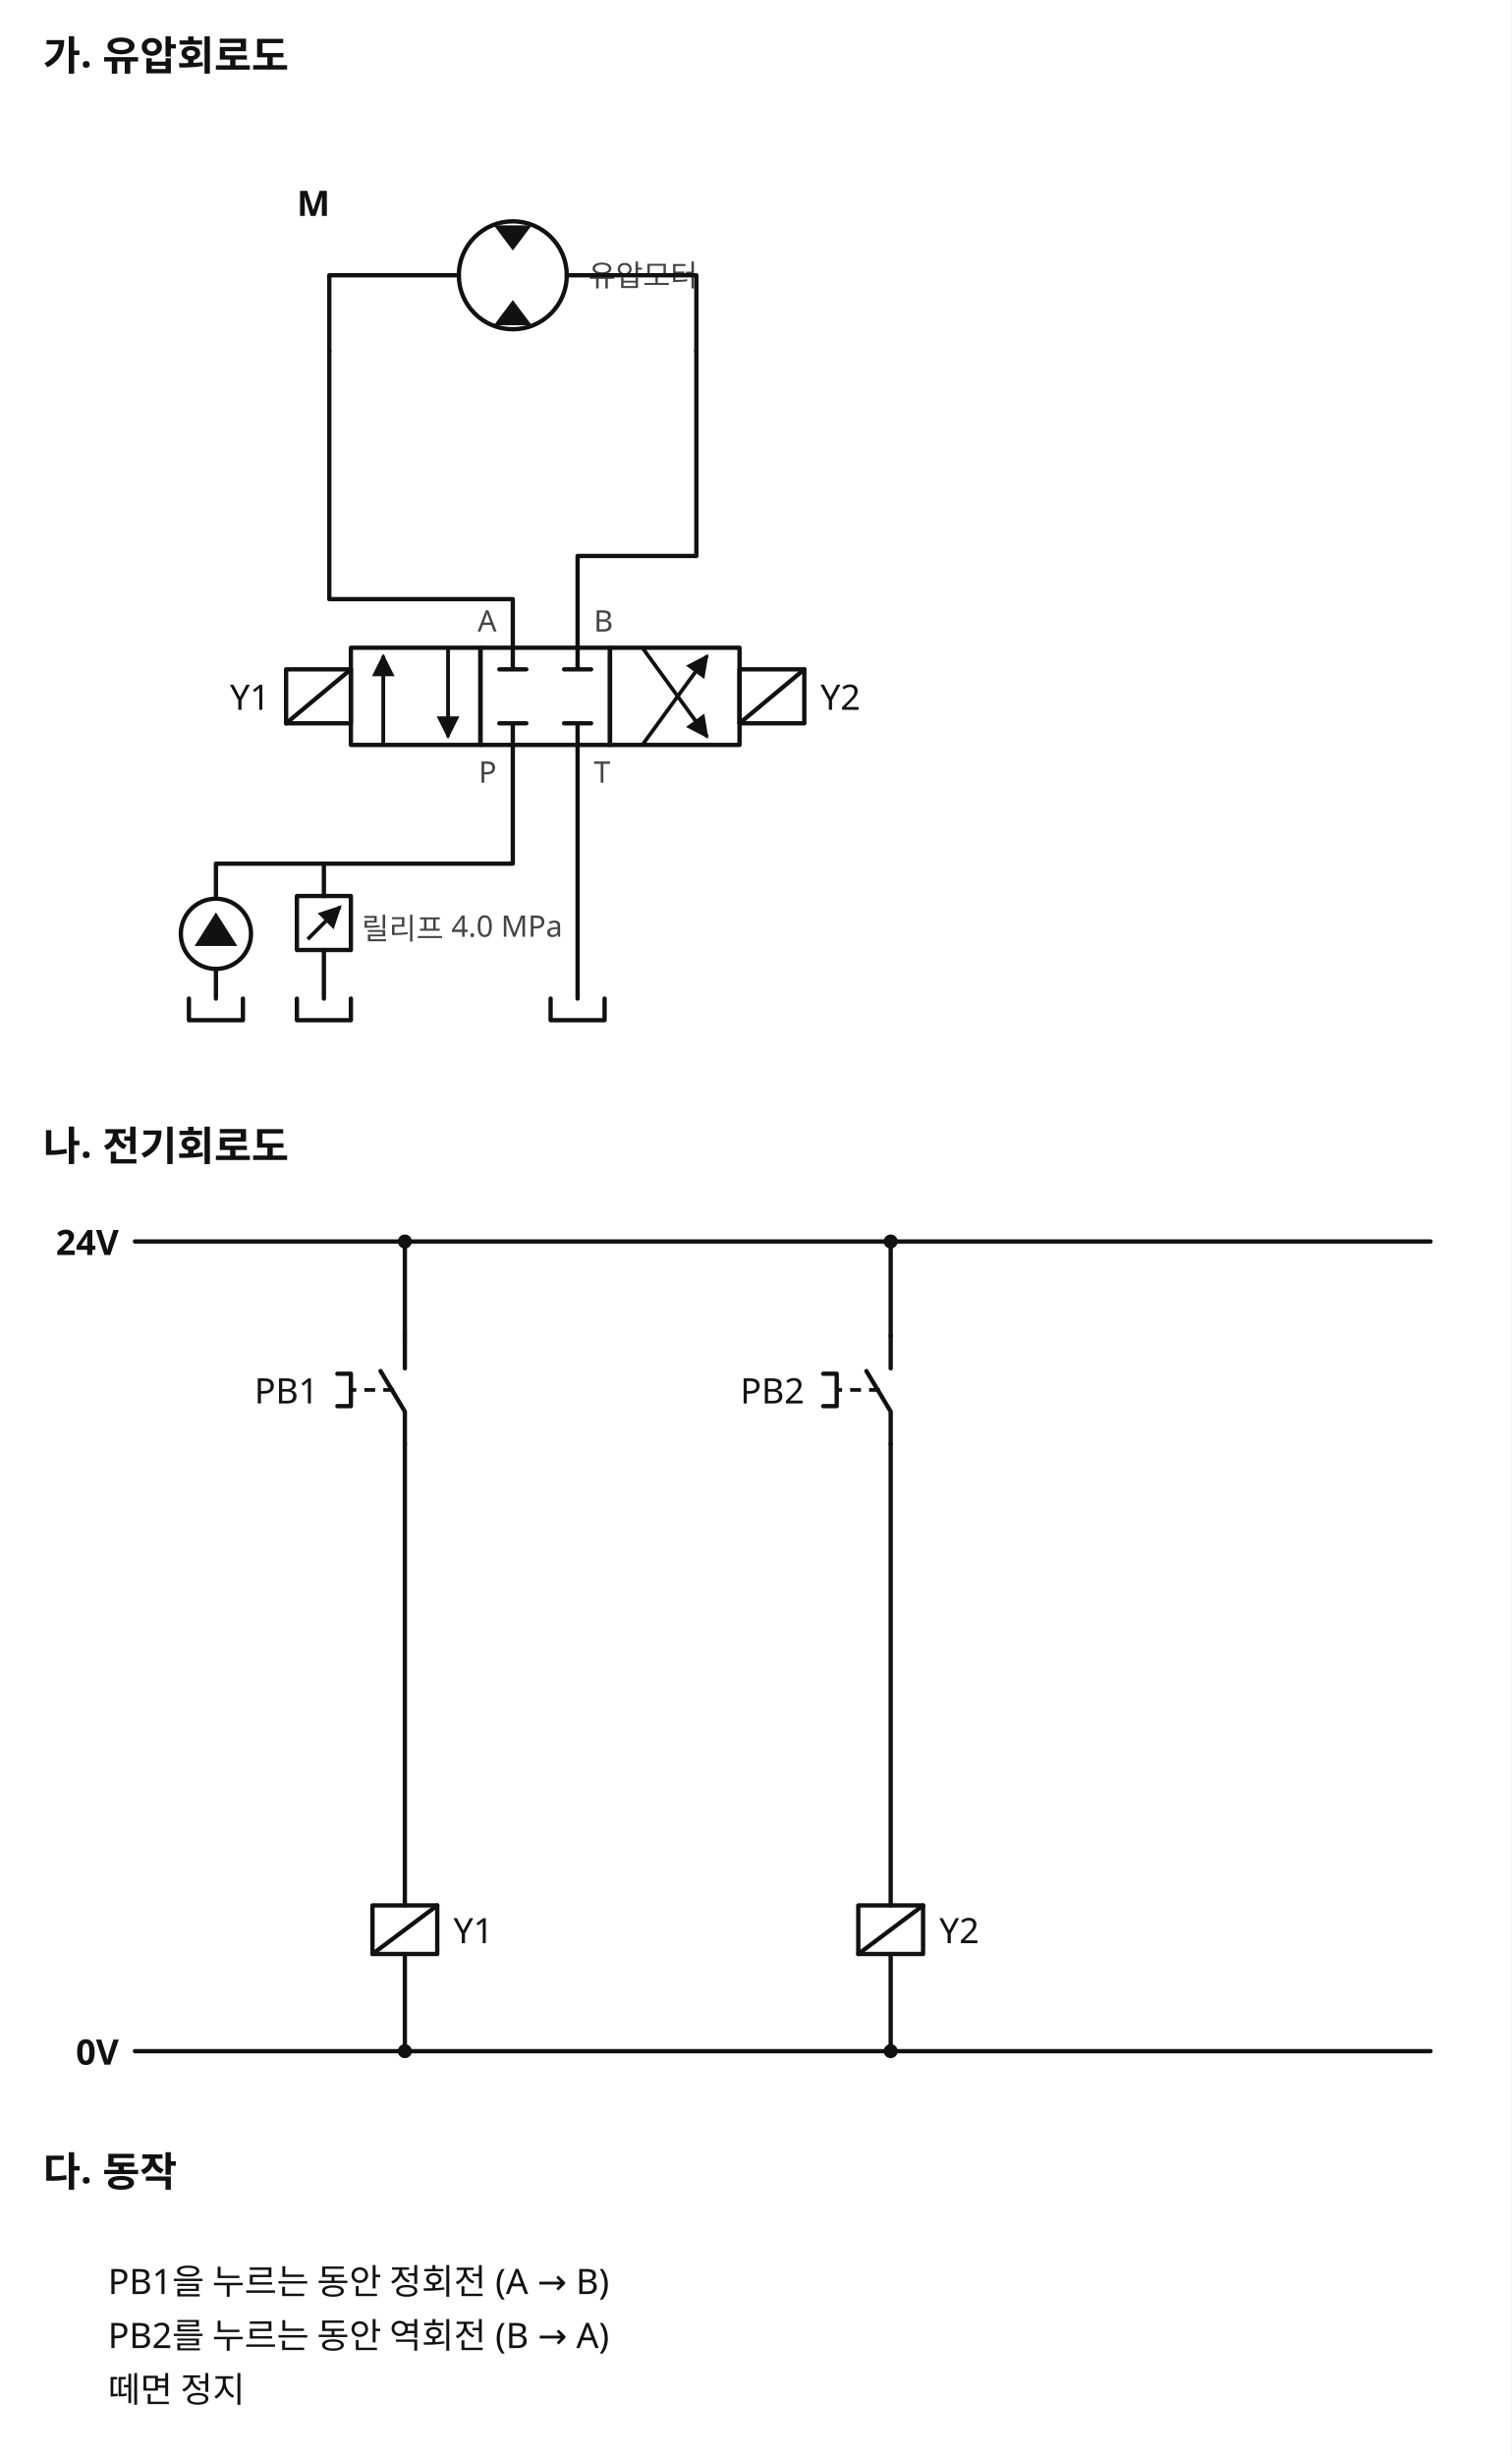
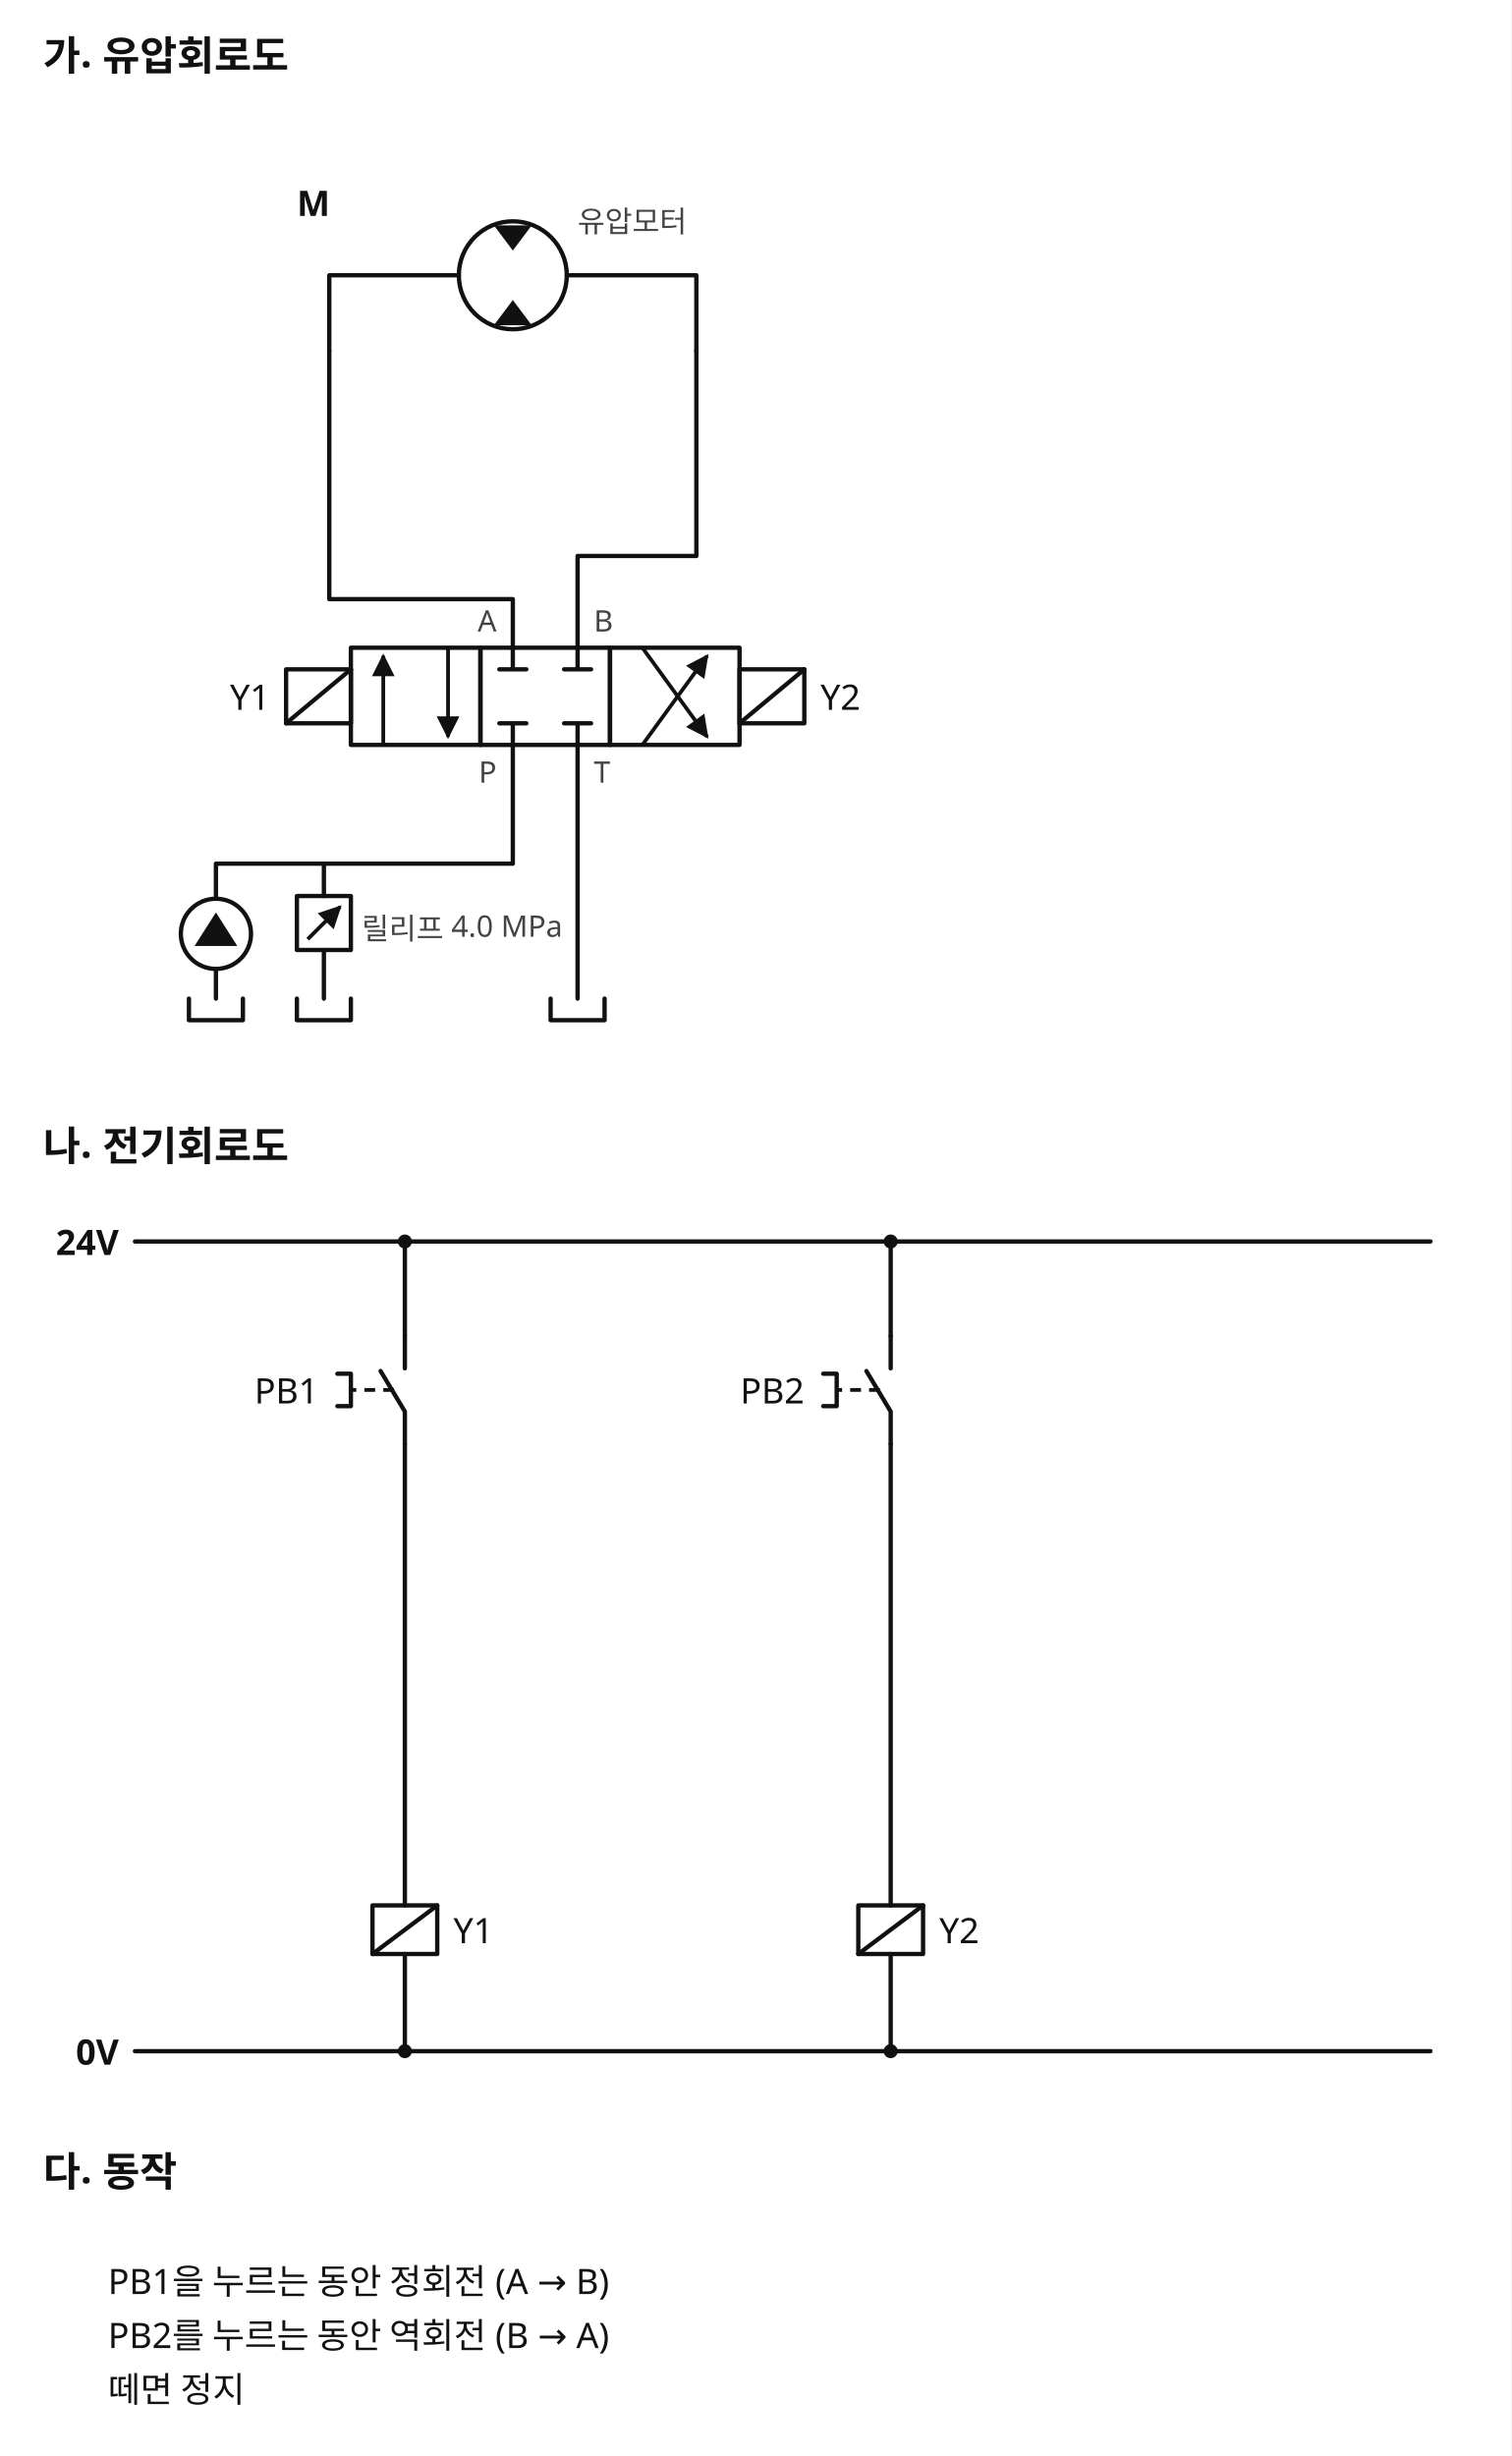
<svg xmlns="http://www.w3.org/2000/svg" viewBox="0 0 560 910" width="560" height="910">
  <defs>
    <marker id="ar" viewBox="0 0 10 10" refX="9" refY="5" markerWidth="6" markerHeight="6" orient="auto">
      <path d="M0,0 L10,5 L0,10 z" fill="#111" />
    </marker>
  </defs>
  <style>
.w{stroke:#111;stroke-width:1.6;fill:none;stroke-linecap:round;stroke-linejoin:round}
.thin{stroke:#bbb;stroke-width:1;fill:none}
.thick{stroke:#111;stroke-width:4;fill:none}
.dash{stroke:#111;stroke-width:1.4;fill:none;stroke-dasharray:4 3}
.arw{stroke:#111;stroke-width:1.4;fill:none;marker-end:url(#ar)}
.fill{fill:#111;stroke:#111}
.dot{fill:#111}
.t{font:13px "Malgun Gothic","Apple SD Gothic Neo",sans-serif;fill:#111}
.s{font:11px "Malgun Gothic","Apple SD Gothic Neo",sans-serif;fill:#444}
.h{font:bold 15px "Malgun Gothic","Apple SD Gothic Neo",sans-serif;fill:#111}
.n{font:bold 13px "Malgun Gothic","Apple SD Gothic Neo",sans-serif;fill:#111}
</style>
  <rect width="100%" height="100%" fill="#fff" />
  <text x="16" y="26" text-anchor="start" class="h">가. 유압회로도</text>
  <text x="110" y="80" text-anchor="start" class="n">M</text>
-   <text x="218" y="106" text-anchor="start" class="s">유압모터</text>
+   <text x="214" y="86" text-anchor="start" class="s">유압모터</text>
  <circle cx="190" cy="102" r="20" class="w" />
  <path d="M184,84L190,92L196,84Z" class="fill" />
  <path d="M184,120L190,112L196,120Z" class="fill" />
  <path d="M122,130V102H170M258,130V102H210" class="w" />
  <rect x="130" y="240" width="48" height="36" class="w" />
  <path d="M142,276L142,243" class="arw" />
  <path d="M166,240L166,273" class="arw" />
  <rect x="178" y="240" width="48" height="36" class="w" />
  <path d="M190,240V248M185,248H195" class="w" />
  <path d="M214,240V248M209,248H219" class="w" />
  <path d="M190,276V268M185,268H195" class="w" />
  <path d="M214,276V268M209,268H219" class="w" />
  <rect x="226" y="240" width="48" height="36" class="w" />
  <path d="M238,276L262,243" class="arw" />
  <path d="M238,240L262,273" class="arw" />
  <rect x="106" y="248" width="24" height="20" class="w" />
  <line x1="106" y1="268" x2="130" y2="248" class="w" />
  <text x="100" y="263" text-anchor="end" class="t">Y1</text>
  <rect x="274" y="248" width="24" height="20" class="w" />
  <line x1="274" y1="268" x2="298" y2="248" class="w" />
  <text x="304" y="263" text-anchor="start" class="t">Y2</text>
  <text x="184" y="234" text-anchor="end" class="s">A</text>
  <text x="220" y="234" text-anchor="start" class="s">B</text>
  <text x="184" y="290" text-anchor="end" class="s">P</text>
  <text x="220" y="290" text-anchor="start" class="s">T</text>
  <path d="M190,240V222H122V130" class="w" />
  <path d="M214,240V206H258V130" class="w" />
  <path d="M190,276V320H80V332" class="w" />
  <circle cx="80" cy="346" r="13" class="w" />
  <path d="M73,350L80,339L87,350Z" class="fill" />
  <line x1="80" y1="359" x2="80" y2="370" class="w" />
  <path d="M70,370V378H90V370" class="w" />
  <path d="M120,320V332" class="w" />
  <rect x="110" y="332" width="20" height="20" class="w" />
  <line x1="114" y1="348" x2="126" y2="336" class="arw" />
  <path d="M120,352V370" class="w" />
  <path d="M110,370V378H130V370" class="w" />
  <text x="134" y="348" text-anchor="start" class="s">릴리프 4.0 MPa</text>
  <path d="M214,276V370" class="w" />
  <path d="M204,370V378H224V370" class="w" />
  <text x="16" y="430" text-anchor="start" class="h">나. 전기회로도</text>
  <line x1="50" y1="460" x2="530" y2="460" class="w" />
  <line x1="50" y1="760" x2="530" y2="760" class="w" />
  <text x="44" y="465" text-anchor="end" class="n">24V</text>
  <text x="44" y="765" text-anchor="end" class="n">0V</text>
  <circle cx="150" cy="460" r="2.6" class="dot" />
  <line x1="150" y1="460" x2="150" y2="495" class="w" />
  <path d="M150,495V507M150,523V535M150,523L141,508" class="w" />
  <line x1="146" y1="515" x2="130" y2="515" class="dash" />
  <path d="M130,509V521M130,509H125M130,521H125" class="w" />
  <text x="118" y="520" text-anchor="end" class="t">PB1</text>
  <line x1="150" y1="535" x2="150" y2="706" class="w" />
  <rect x="138" y="706" width="24" height="18" class="w" />
  <line x1="138" y1="724" x2="162" y2="706" class="w" />
  <text x="168" y="720" text-anchor="start" class="t">Y1</text>
  <line x1="150" y1="724" x2="150" y2="760" class="w" />
  <circle cx="150" cy="760" r="2.6" class="dot" />
  <circle cx="330" cy="460" r="2.6" class="dot" />
  <line x1="330" y1="460" x2="330" y2="495" class="w" />
  <path d="M330,495V507M330,523V535M330,523L321,508" class="w" />
  <line x1="326" y1="515" x2="310" y2="515" class="dash" />
  <path d="M310,509V521M310,509H305M310,521H305" class="w" />
  <text x="298" y="520" text-anchor="end" class="t">PB2</text>
  <line x1="330" y1="535" x2="330" y2="706" class="w" />
  <rect x="318" y="706" width="24" height="18" class="w" />
  <line x1="318" y1="724" x2="342" y2="706" class="w" />
  <text x="348" y="720" text-anchor="start" class="t">Y2</text>
  <line x1="330" y1="724" x2="330" y2="760" class="w" />
  <circle cx="330" cy="760" r="2.6" class="dot" />
  <text x="16" y="810" text-anchor="start" class="h">다. 동작</text>
  <text x="40" y="850" text-anchor="start" class="t">PB1을 누르는 동안 정회전 (A → B)</text>
  <text x="40" y="870" text-anchor="start" class="t">PB2를 누르는 동안 역회전 (B → A)</text>
  <text x="40" y="890" text-anchor="start" class="t">떼면 정지</text>
</svg>
